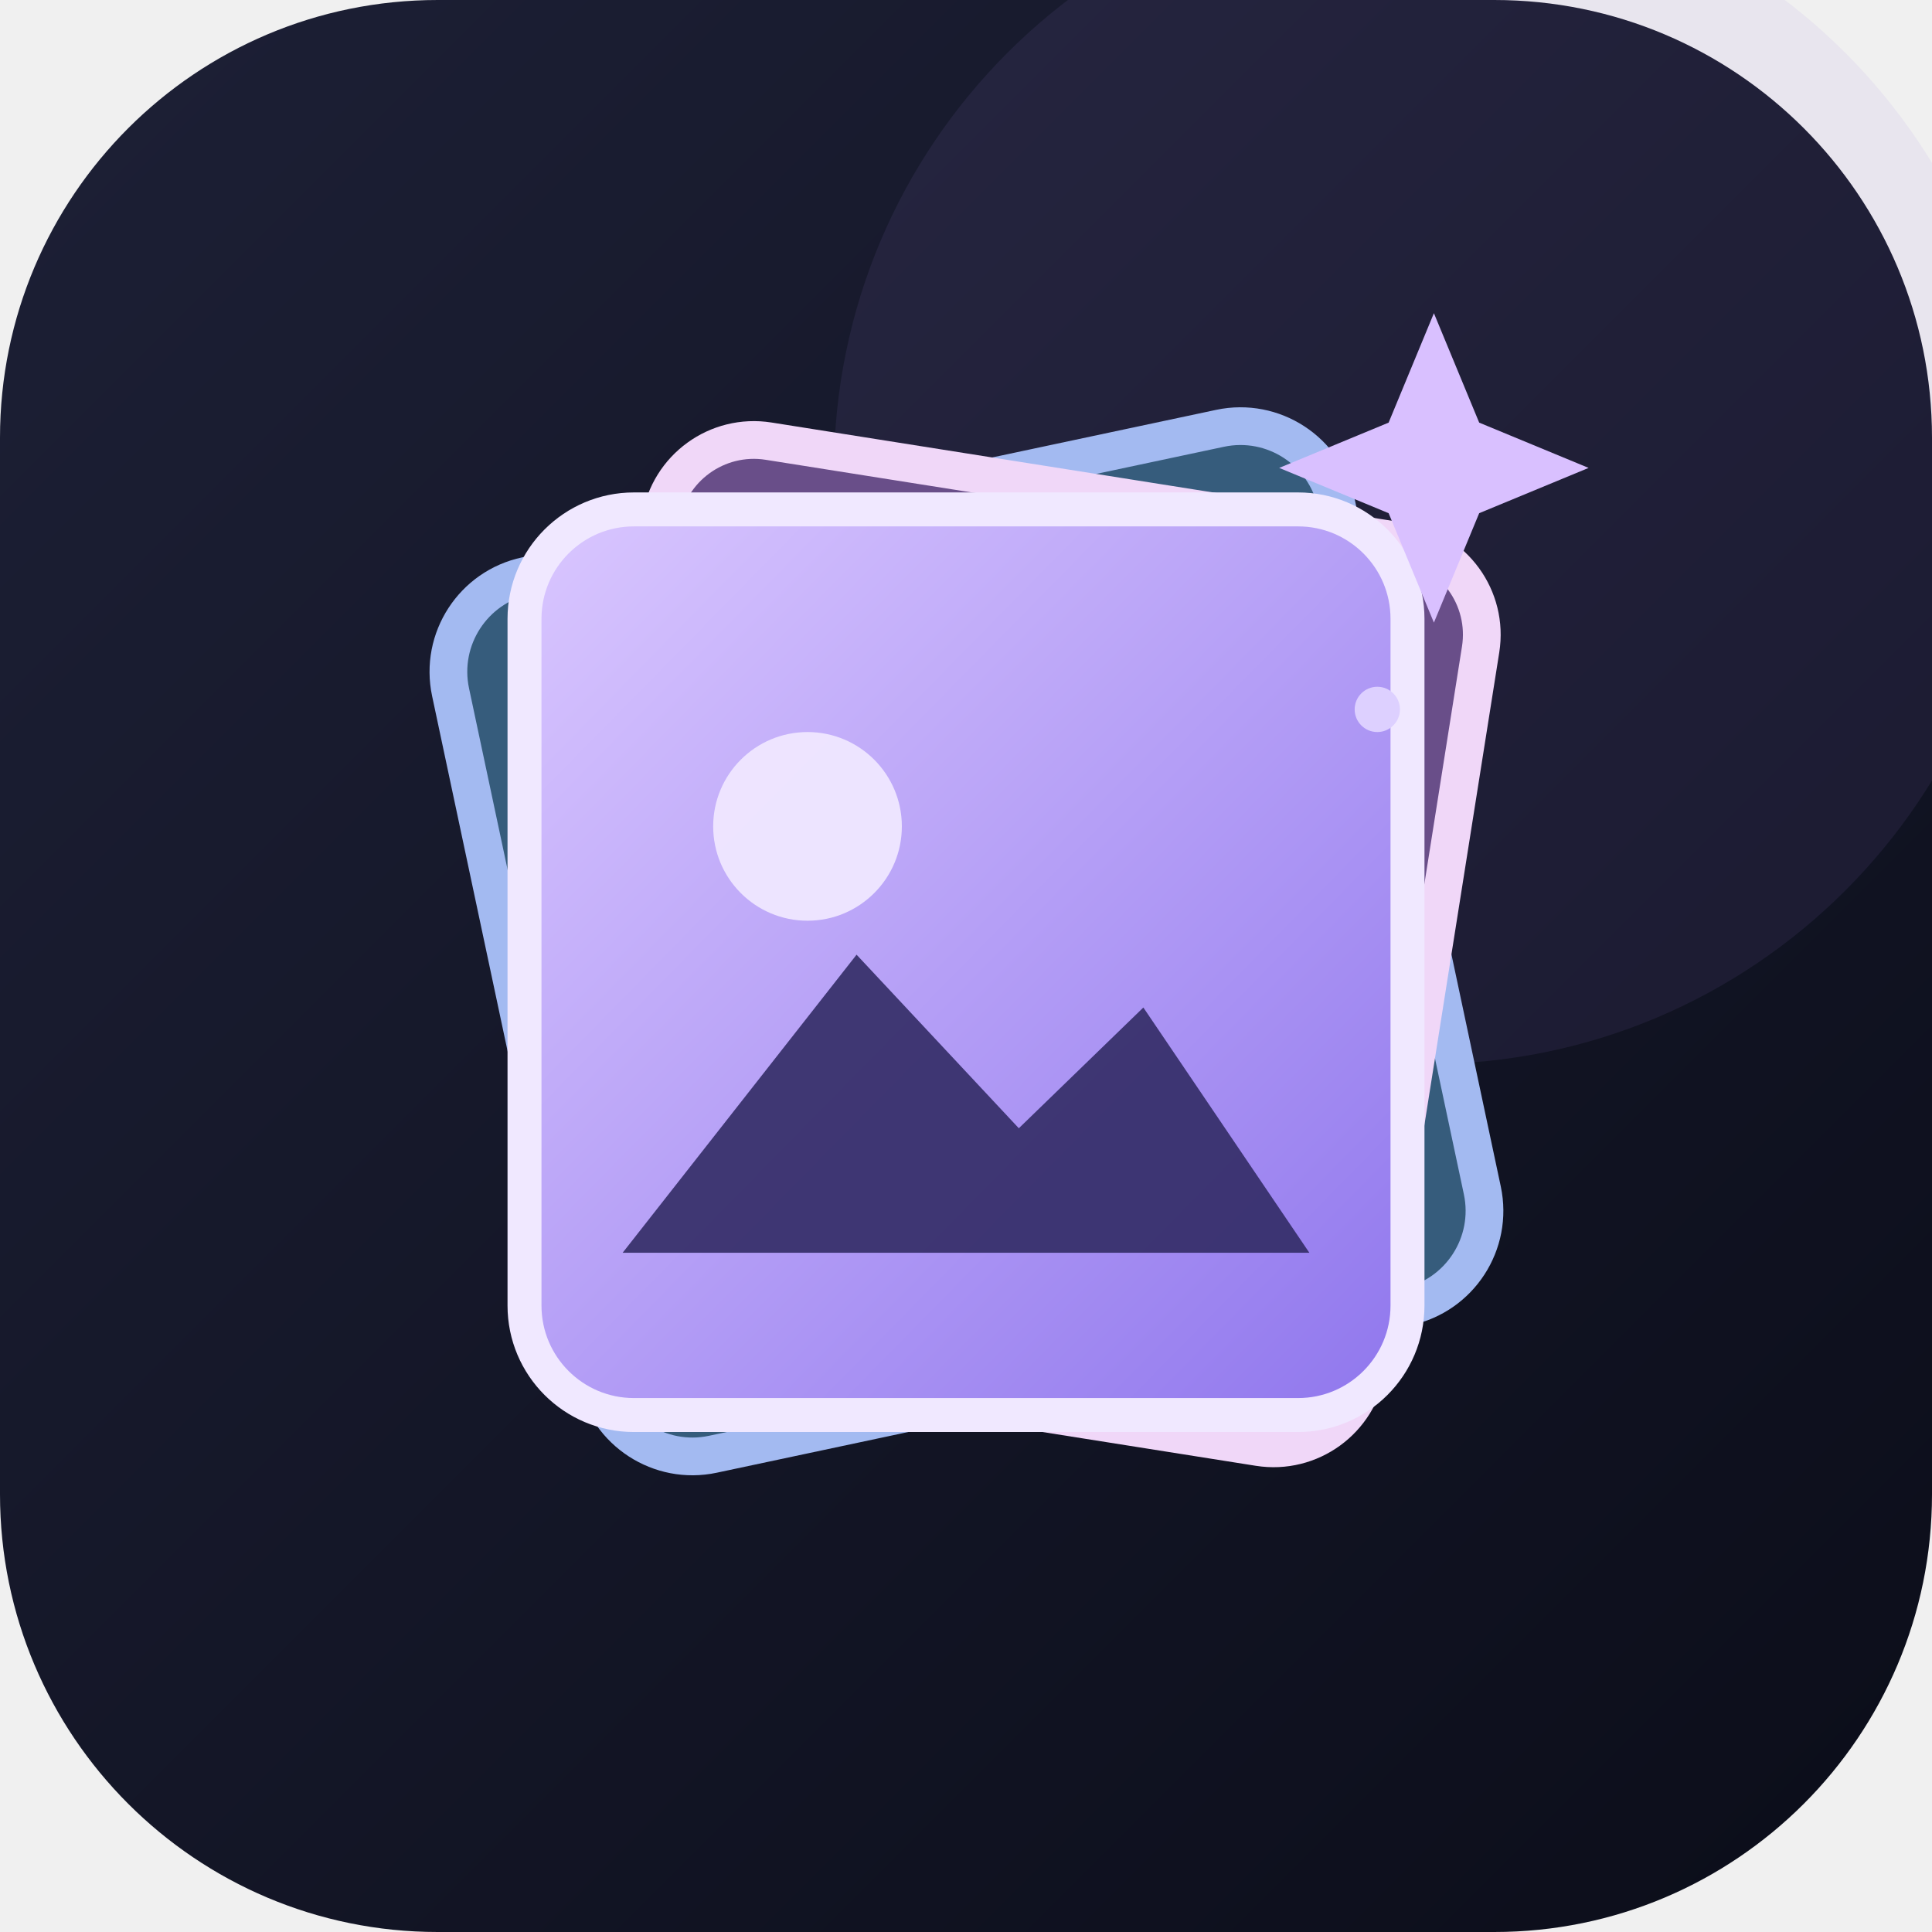
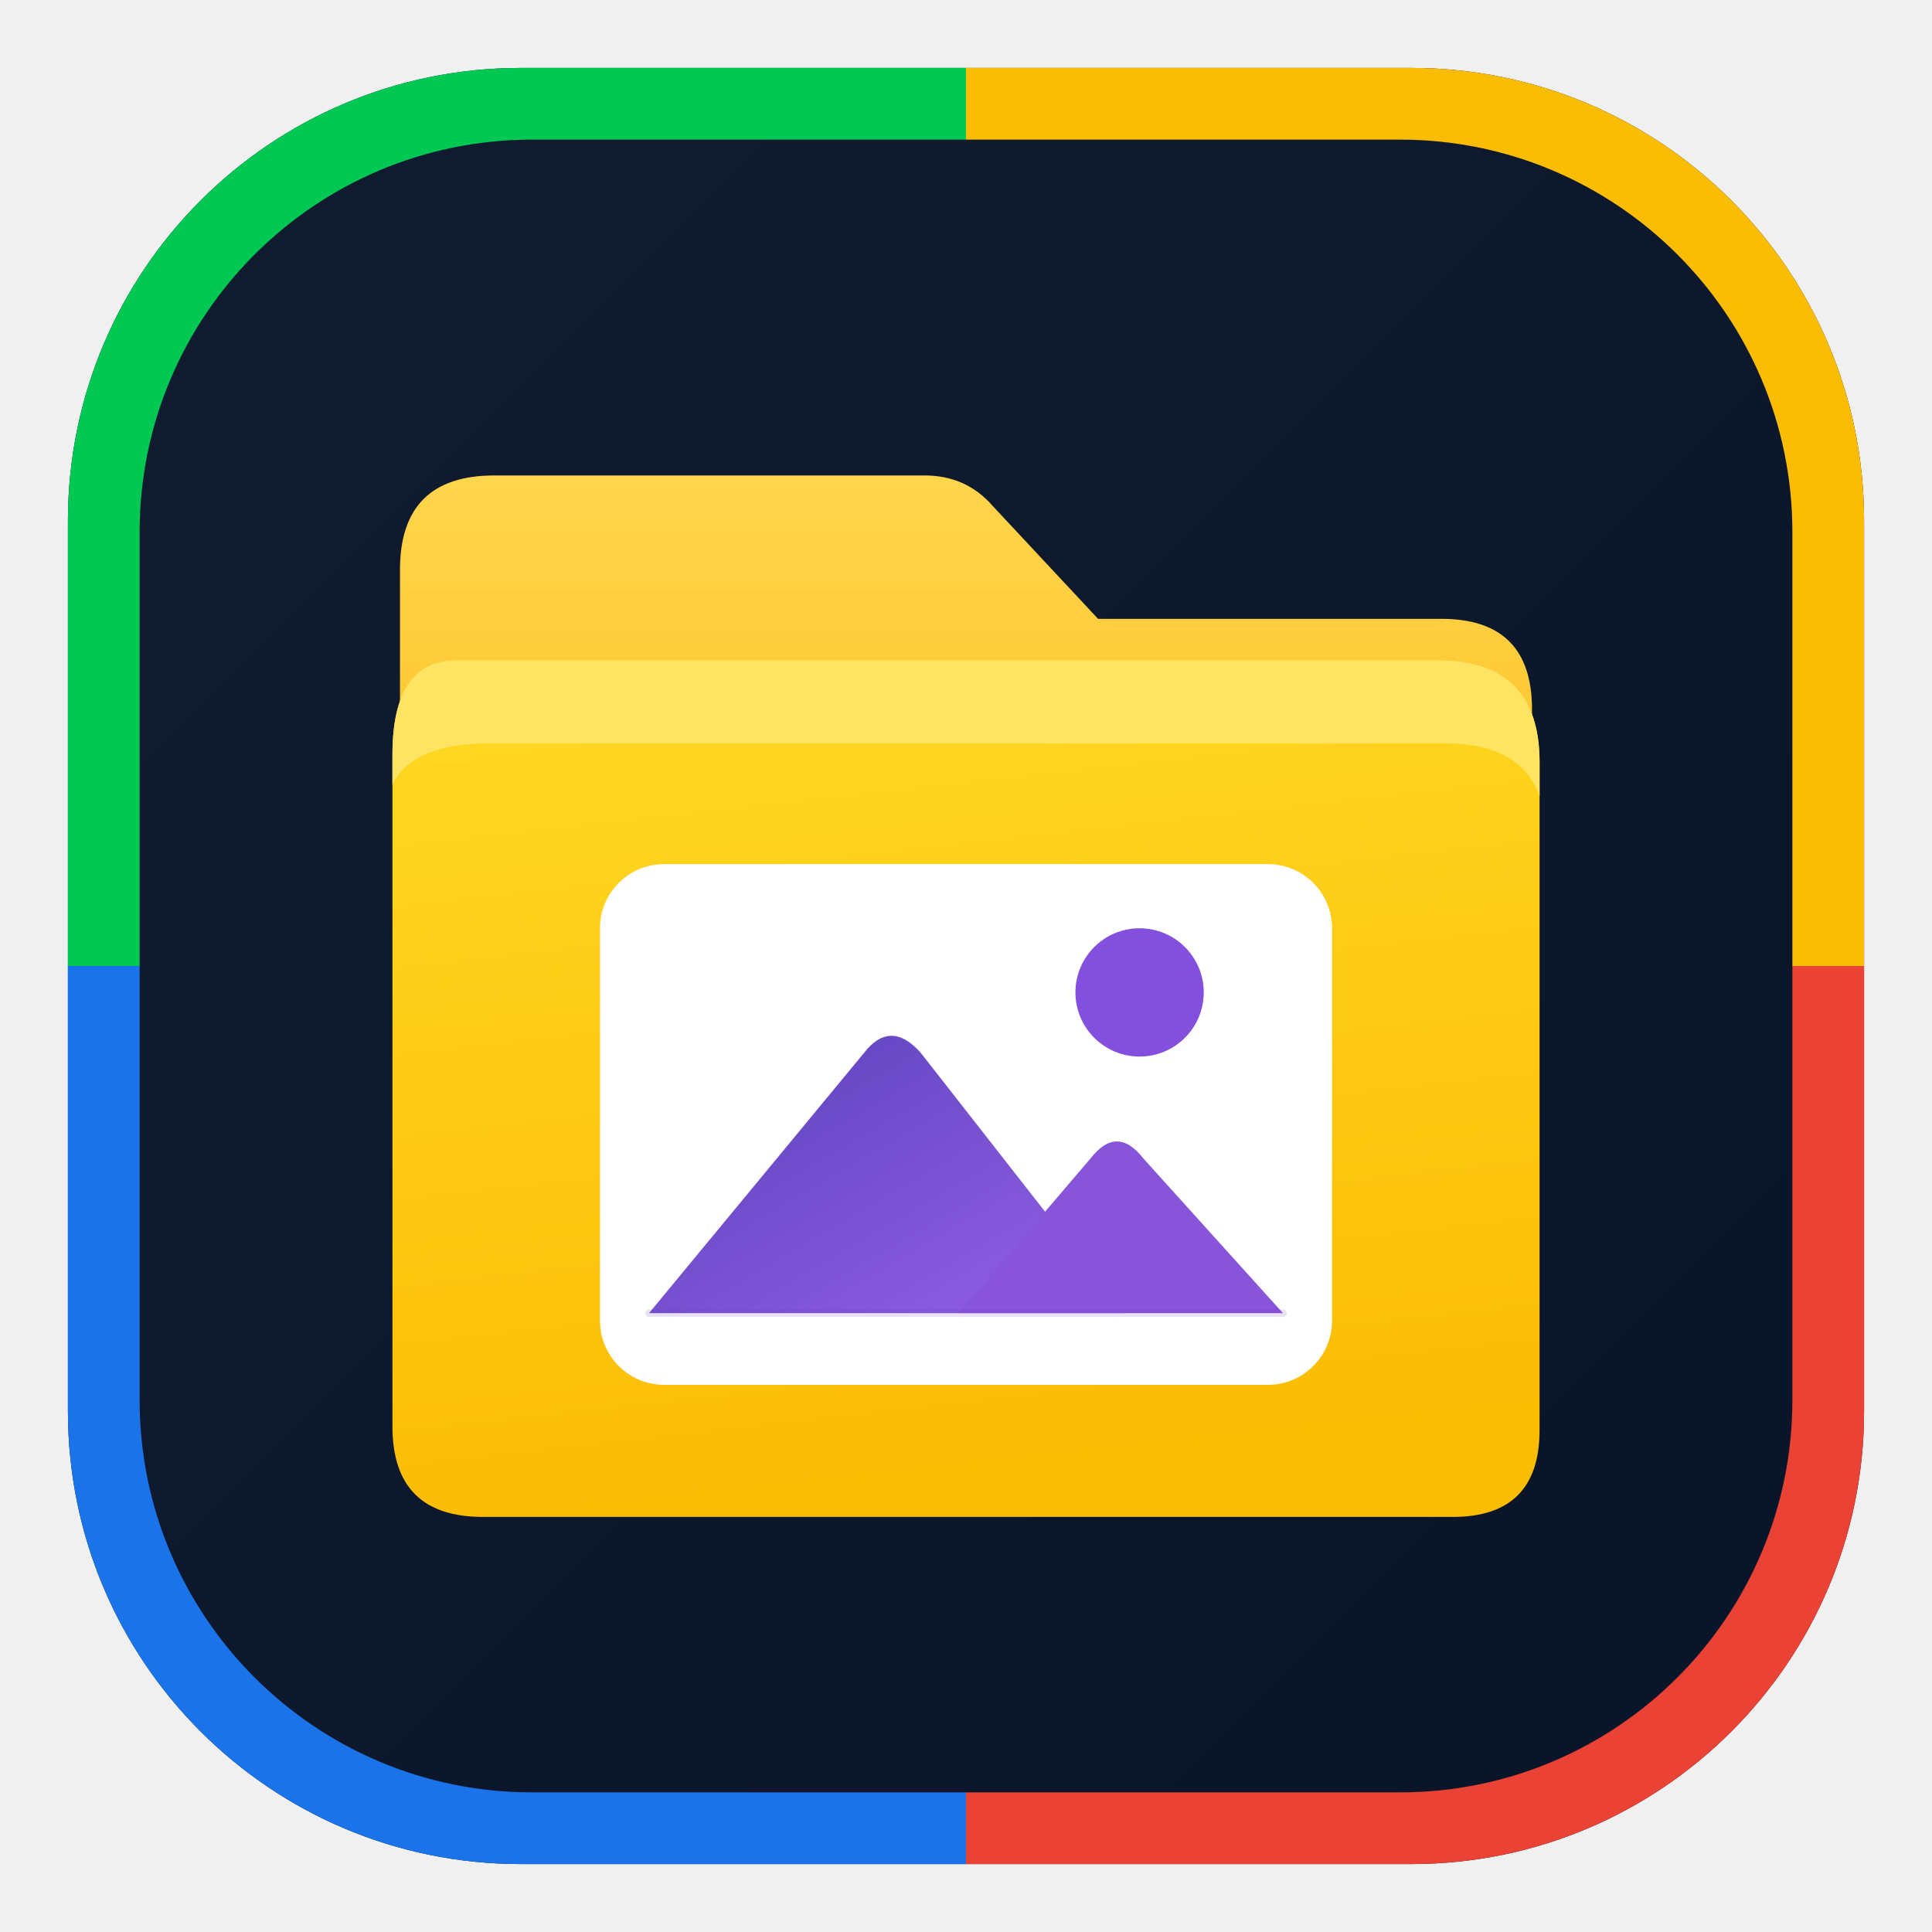
- <svg xmlns="http://www.w3.org/2000/svg" viewBox="0 0 512 512" role="img" aria-label="Jack's Image Vault icon">
+ <svg xmlns="http://www.w3.org/2000/svg" viewBox="0 0 512 512" role="img" aria-label="Jack's Image Vault — multicolor photo folder">
  <defs>
-     <linearGradient id="bg" x1="0" y1="0" x2="1" y2="1">
-       <stop stop-color="#1D2036" />
-       <stop offset="1" stop-color="#0B0D19" />
+     <clipPath id="app">
+       <rect x="18" y="18" width="476" height="476" rx="120" />
+     </clipPath>
+     <linearGradient id="night" x1="0" y1="0" x2="1" y2="1">
+       <stop stop-color="#111c30" />
+       <stop offset="1" stop-color="#0a1428" />
    </linearGradient>
-     <linearGradient id="purple" x1="0" y1="0" x2="1" y2="1">
-       <stop stop-color="#DAC7FF" />
-       <stop offset="1" stop-color="#8F76ED" />
+     <linearGradient id="folder-back" x1="0" y1="0" x2="0" y2="1">
+       <stop stop-color="#ffd54c" />
+       <stop offset="1" stop-color="#f9af00" />
    </linearGradient>
-     <linearGradient id="blue" x1="0" y1="0" x2="1" y2="1">
-       <stop stop-color="#7FD4E5" />
-       <stop offset="1" stop-color="#5364BC" />
+     <linearGradient id="folder-front" x1="0" y1="0" x2="0.15" y2="1">
+       <stop stop-color="#ffda26" />
+       <stop offset="1" stop-color="#fbbc04" />
+     </linearGradient>
+     <linearGradient id="photo-purple" x1="0" y1="0" x2="1" y2="1">
+       <stop stop-color="#5941b9" />
+       <stop offset="1" stop-color="#9560e7" />
    </linearGradient>
  </defs>
-   <rect width="512" height="512" rx="116" fill="url(#bg)" />
-   <circle cx="378" cy="125" r="157" fill="#9A79DD" opacity=".09" />
-   <rect x="114" y="158" width="240" height="238" rx="26" fill="#365C7C" stroke="#A3BAF1" stroke-width="10" transform="rotate(-12 114 158)" />
-   <rect x="179" y="113" width="220" height="243" rx="25" fill="#694E89" stroke="#F0D7F8" stroke-width="10" transform="rotate(9 179 113)" />
-   <rect x="139" y="135" width="234" height="240" rx="29" fill="url(#purple)" stroke="#F0E8FF" stroke-width="9" />
-   <circle cx="214" cy="219" r="25" fill="#F0E8FF" opacity=".94" />
-   <path d="M165 332l62-79 43 46 33-32 44 65H165z" fill="#322B65" opacity=".9" />
-   <path d="M380 83l12 29 29 12-29 12-12 29-12-29-29-12 29-12z" fill="#D9C0FF" />
-   <circle cx="365" cy="188" r="6" fill="#DDD0FF" />
+   <g clip-path="url(#app)">
+     <rect width="512" height="512" fill="#0d162a" />
+     <path d="M0 0H256V256H0z" fill="#00c853" />
+     <path d="M256 0H512V256H256z" fill="#fbbc04" />
+     <path d="M0 256H256V512H0z" fill="#1a73e8" />
+     <path d="M256 256H512V512H256z" fill="#ea4335" />
+     <rect x="37" y="37" width="438" height="438" rx="104" fill="url(#night)" />
+   </g>
+   <path d="M106 151q0-25 25-25h114q11 0 18 8l28 30h91q24 0 24 24v152H106z" fill="url(#folder-back)" />
+   <path d="M121 175h260q27 0 27 27v177q0 23-23 23H128q-24 0-24-24V200q0-25 17-25z" fill="url(#folder-front)" />
+   <path d="M121 175h260q27 0 27 27v9q-5-14-25-14H130q-21 0-26 11v-8q0-25 17-25z" fill="#ffe463" />
+   <rect x="159" y="229" width="194" height="138" rx="17" fill="#fff" />
+   <circle cx="302" cy="263" r="17" fill="#8350dd" />
+   <path d="M172 348l57-69q7-9 15 0l54 69z" fill="url(#photo-purple)" />
+   <path d="M254 348l35-41q7-9 14 0l37 41z" fill="#8854da" />
+   <path d="M172 348h168" stroke="#623bb7" stroke-width="2" stroke-linecap="round" opacity=".15" />
</svg>
